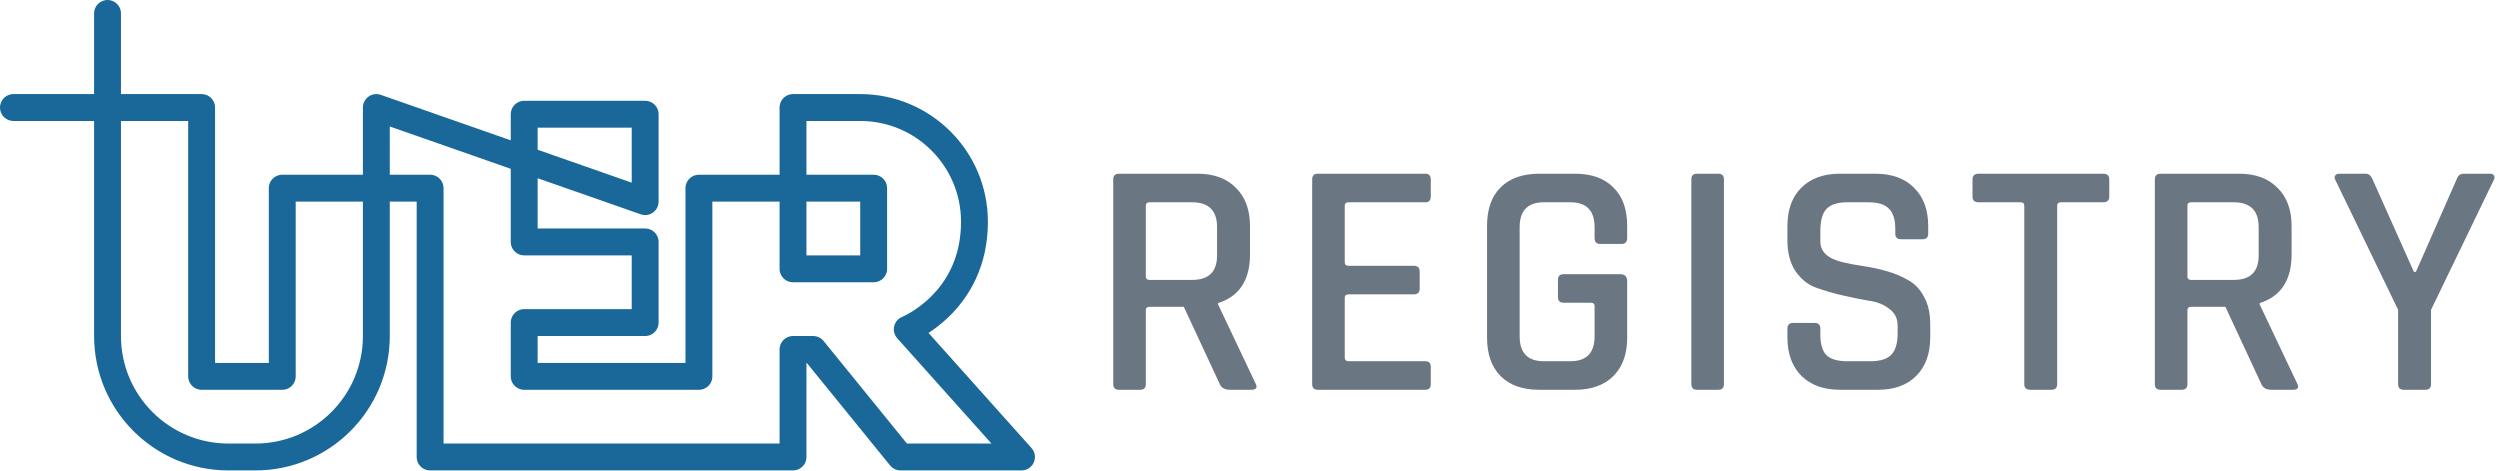
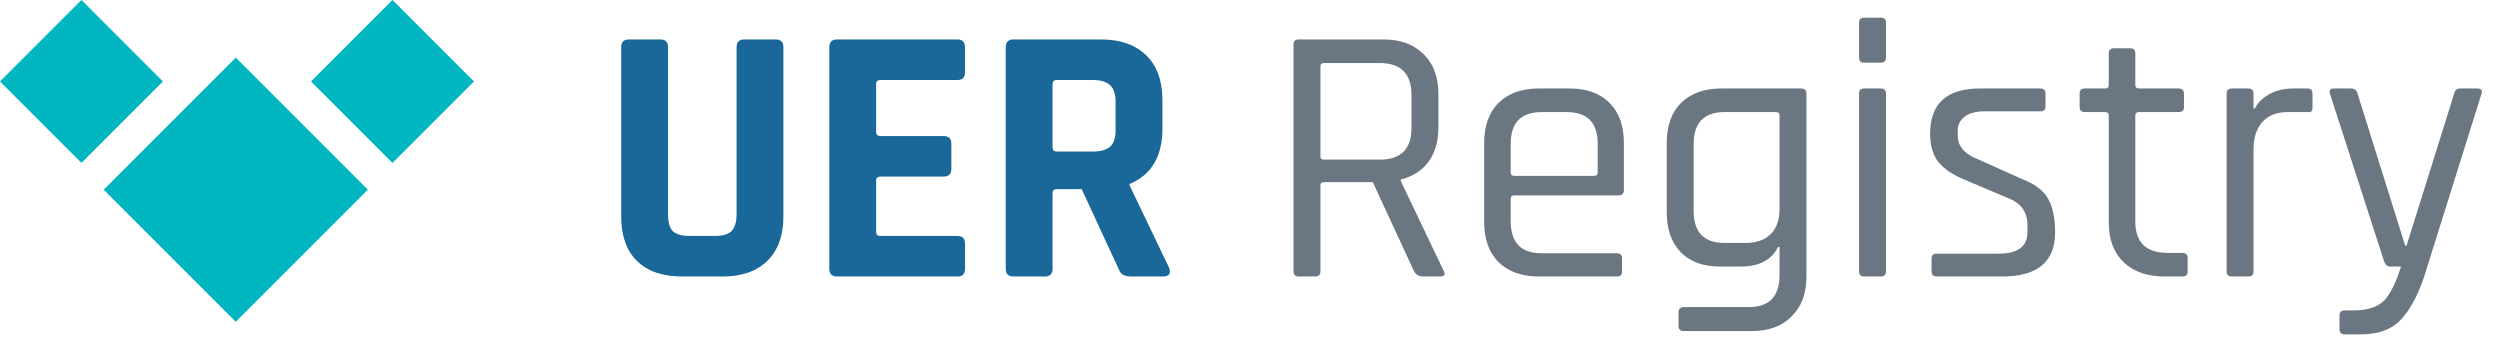
- <svg xmlns="http://www.w3.org/2000/svg" width="186" height="35" viewBox="0 0 186 35" fill="none">
-   <path d="M84.825 29H83.25C82.967 29 82.825 28.858 82.825 28.575V13.35C82.825 13.067 82.967 12.925 83.25 12.925H89.1C90.317 12.925 91.267 13.275 91.95 13.975C92.65 14.658 93 15.608 93 16.825V18.925C93 20.842 92.208 22.05 90.625 22.55V22.65L93.4 28.5C93.583 28.833 93.475 29 93.075 29H91.525C91.125 29 90.867 28.858 90.75 28.575L88.075 22.825H85.55C85.35 22.825 85.25 22.908 85.25 23.075V28.575C85.25 28.858 85.108 29 84.825 29ZM85.525 20.825H88.7C89.933 20.825 90.55 20.217 90.55 19V16.9C90.55 15.667 89.933 15.05 88.7 15.05H85.525C85.342 15.05 85.25 15.133 85.25 15.3V20.575C85.25 20.742 85.342 20.825 85.525 20.825ZM106.05 29H98.05C97.766 29 97.625 28.858 97.625 28.575V13.35C97.625 13.067 97.766 12.925 98.05 12.925H106.05C106.316 12.925 106.45 13.067 106.45 13.35V14.625C106.45 14.908 106.316 15.05 106.05 15.05H100.35C100.15 15.05 100.05 15.133 100.05 15.3V19.525C100.05 19.692 100.15 19.775 100.35 19.775H105.175C105.475 19.775 105.625 19.917 105.625 20.2V21.475C105.625 21.758 105.475 21.9 105.175 21.9H100.35C100.15 21.9 100.05 21.983 100.05 22.15V26.6C100.05 26.783 100.15 26.875 100.35 26.875H106.05C106.316 26.875 106.45 27.017 106.45 27.3V28.575C106.45 28.858 106.316 29 106.05 29ZM117.187 29H114.512C113.278 29 112.32 28.658 111.637 27.975C110.97 27.292 110.637 26.342 110.637 25.125V16.8C110.637 15.567 110.97 14.617 111.637 13.95C112.32 13.267 113.278 12.925 114.512 12.925H117.187C118.42 12.925 119.37 13.267 120.037 13.95C120.72 14.617 121.062 15.567 121.062 16.8V17.7C121.062 18 120.92 18.15 120.637 18.15H119.062C118.778 18.15 118.637 18 118.637 17.7V16.9C118.637 15.667 118.037 15.05 116.837 15.05H114.862C113.662 15.05 113.062 15.667 113.062 16.9V25.025C113.062 26.258 113.662 26.875 114.862 26.875H116.837C118.037 26.875 118.637 26.258 118.637 25.025V22.775C118.637 22.608 118.545 22.525 118.362 22.525H116.337C116.053 22.525 115.912 22.383 115.912 22.1V20.825C115.912 20.542 116.053 20.4 116.337 20.4H120.537C120.887 20.4 121.062 20.575 121.062 20.925V25.125C121.062 26.342 120.72 27.292 120.037 27.975C119.353 28.658 118.403 29 117.187 29ZM128.261 13.35V28.575C128.261 28.858 128.119 29 127.836 29H126.261C125.977 29 125.836 28.858 125.836 28.575V13.35C125.836 13.067 125.977 12.925 126.261 12.925H127.836C128.119 12.925 128.261 13.067 128.261 13.35ZM132.984 25.1V24.45C132.984 24.167 133.126 24.025 133.409 24.025H135.009C135.292 24.025 135.434 24.167 135.434 24.45V24.9C135.434 25.6 135.584 26.108 135.884 26.425C136.201 26.725 136.717 26.875 137.434 26.875H139.159C139.876 26.875 140.392 26.717 140.709 26.4C141.026 26.067 141.184 25.533 141.184 24.8V24.225C141.184 23.692 140.976 23.275 140.559 22.975C140.159 22.658 139.659 22.458 139.059 22.375C138.459 22.275 137.801 22.142 137.084 21.975C136.367 21.808 135.709 21.617 135.109 21.4C134.509 21.183 134.001 20.775 133.584 20.175C133.184 19.575 132.984 18.808 132.984 17.875V16.825C132.984 15.608 133.326 14.658 134.009 13.975C134.709 13.275 135.667 12.925 136.884 12.925H139.534C140.767 12.925 141.726 13.275 142.409 13.975C143.109 14.658 143.459 15.608 143.459 16.825V17.375C143.459 17.658 143.317 17.8 143.034 17.8H141.434C141.151 17.8 141.009 17.658 141.009 17.375V17.05C141.009 16.333 140.851 15.825 140.534 15.525C140.234 15.208 139.726 15.05 139.009 15.05H137.434C136.717 15.05 136.201 15.217 135.884 15.55C135.584 15.867 135.434 16.417 135.434 17.2V17.975C135.434 18.725 135.976 19.233 137.059 19.5C137.542 19.617 138.067 19.717 138.634 19.8C139.217 19.883 139.801 20.008 140.384 20.175C140.967 20.342 141.501 20.567 141.984 20.85C142.467 21.117 142.859 21.533 143.159 22.1C143.459 22.65 143.609 23.325 143.609 24.125V25.1C143.609 26.317 143.259 27.275 142.559 27.975C141.876 28.658 140.926 29 139.709 29H136.909C135.692 29 134.734 28.658 134.034 27.975C133.334 27.275 132.984 26.317 132.984 25.1ZM152.63 29H151.055C150.755 29 150.605 28.858 150.605 28.575V15.3C150.605 15.133 150.522 15.05 150.355 15.05H147.205C146.905 15.05 146.755 14.908 146.755 14.625V13.35C146.755 13.067 146.905 12.925 147.205 12.925H156.48C156.78 12.925 156.93 13.067 156.93 13.35V14.625C156.93 14.908 156.78 15.05 156.48 15.05H153.33C153.147 15.05 153.055 15.133 153.055 15.3V28.575C153.055 28.858 152.914 29 152.63 29ZM162.32 29H160.745C160.462 29 160.32 28.858 160.32 28.575V13.35C160.32 13.067 160.462 12.925 160.745 12.925H166.595C167.812 12.925 168.762 13.275 169.445 13.975C170.145 14.658 170.495 15.608 170.495 16.825V18.925C170.495 20.842 169.703 22.05 168.12 22.55V22.65L170.895 28.5C171.078 28.833 170.97 29 170.57 29H169.02C168.62 29 168.362 28.858 168.245 28.575L165.57 22.825H163.045C162.845 22.825 162.745 22.908 162.745 23.075V28.575C162.745 28.858 162.603 29 162.32 29ZM163.02 20.825H166.195C167.428 20.825 168.045 20.217 168.045 19V16.9C168.045 15.667 167.428 15.05 166.195 15.05H163.02C162.837 15.05 162.745 15.133 162.745 15.3V20.575C162.745 20.742 162.837 20.825 163.02 20.825ZM180.445 29H178.845C178.562 29 178.42 28.858 178.42 28.575V23.05L173.745 13.375C173.678 13.242 173.678 13.133 173.745 13.05C173.812 12.967 173.903 12.925 174.02 12.925H176.02C176.237 12.925 176.403 13.067 176.52 13.35L179.595 20.225H179.745L182.77 13.35C182.87 13.067 183.037 12.925 183.27 12.925H185.27C185.403 12.925 185.495 12.967 185.545 13.05C185.612 13.133 185.612 13.242 185.545 13.375L180.87 23.05V28.575C180.87 28.858 180.728 29 180.445 29Z" fill="#6B7683" />
-   <path d="M8 1V25C8 29.971 12.029 34 17 34H19C23.971 34 28 29.971 28 25V8L48 15V8.5H39V18H48V24H39V28H52V14H65V20H59V8H64C68.694 8 72.5 11.806 72.5 16.5V16.5C72.5 22.5 67.5 24.5 67.5 24.5L76 34H67L60.5 26H59V34H32V14H21V28H15V8H1" stroke="#1A6899" stroke-width="2" stroke-linecap="round" stroke-linejoin="round" />
+ <svg xmlns="http://www.w3.org/2000/svg" width="217" height="30" viewBox="0 0 217 30" fill="none">
+   <path d="M64.607 3.424H67.295C67.764 3.424 67.999 3.637 67.999 4.064V18.784C67.999 20.448 67.53 21.739 66.591 22.656C65.674 23.552 64.383 24 62.719 24H59.199C57.514 24 56.212 23.552 55.295 22.656C54.378 21.76 53.919 20.469 53.919 18.784V4.096C53.919 3.648 54.143 3.424 54.591 3.424H57.311C57.759 3.424 57.983 3.648 57.983 4.096V18.592C57.983 19.275 58.122 19.765 58.399 20.064C58.698 20.341 59.178 20.48 59.839 20.48H62.047C62.73 20.48 63.21 20.341 63.487 20.064C63.786 19.765 63.935 19.275 63.935 18.592V4.096C63.935 3.648 64.159 3.424 64.607 3.424ZM83.121 24H72.657C72.209 24 71.985 23.776 71.985 23.328V4.096C71.985 3.648 72.209 3.424 72.657 3.424H83.121C83.548 3.424 83.761 3.648 83.761 4.096V6.272C83.761 6.72 83.548 6.944 83.121 6.944H76.433C76.177 6.944 76.049 7.061 76.049 7.296V11.456C76.049 11.691 76.177 11.808 76.433 11.808H81.905C82.353 11.808 82.577 12.032 82.577 12.48V14.656C82.577 15.104 82.353 15.328 81.905 15.328H76.433C76.177 15.328 76.049 15.445 76.049 15.68V20.128C76.049 20.363 76.177 20.48 76.433 20.48H83.121C83.548 20.48 83.761 20.704 83.761 21.152V23.328C83.761 23.776 83.548 24 83.121 24ZM90.69 24H87.97C87.522 24 87.298 23.776 87.298 23.328V4.096C87.298 3.648 87.522 3.424 87.97 3.424H95.586C97.25 3.424 98.551 3.883 99.49 4.8C100.428 5.717 100.898 7.008 100.898 8.672V11.168C100.898 13.579 99.948 15.179 98.05 15.968V16.096L101.474 23.232C101.666 23.744 101.484 24 100.93 24H98.338C97.954 24 97.676 23.957 97.506 23.872C97.335 23.787 97.196 23.605 97.09 23.328L93.89 16.416H91.746C91.49 16.416 91.362 16.533 91.362 16.768V23.328C91.362 23.776 91.138 24 90.69 24ZM91.714 13.152H94.85C95.532 13.152 96.034 13.013 96.354 12.736C96.674 12.437 96.834 11.968 96.834 11.328V8.832C96.834 8.171 96.674 7.691 96.354 7.392C96.034 7.093 95.532 6.944 94.85 6.944H91.714C91.479 6.944 91.362 7.061 91.362 7.296V12.8C91.362 13.035 91.479 13.152 91.714 13.152Z" fill="#1A6899" />
+   <path d="M114.165 24H112.725C112.426 24 112.277 23.851 112.277 23.552V3.872C112.277 3.573 112.426 3.424 112.725 3.424H120.085C121.557 3.424 122.72 3.851 123.573 4.704C124.426 5.536 124.853 6.688 124.853 8.16V11.072C124.853 12.267 124.565 13.259 123.989 14.048C123.413 14.816 122.613 15.328 121.589 15.584V15.712L125.301 23.488C125.493 23.829 125.386 24 124.981 24H123.541C123.178 24 122.912 23.851 122.741 23.552L119.157 15.808H114.933C114.72 15.808 114.613 15.904 114.613 16.096V23.552C114.613 23.851 114.464 24 114.165 24ZM114.933 13.856H119.765C121.6 13.856 122.517 12.939 122.517 11.104V8.256C122.517 6.4 121.6 5.472 119.765 5.472H114.933C114.72 5.472 114.613 5.568 114.613 5.76V13.568C114.613 13.76 114.72 13.856 114.933 13.856ZM140.345 24H133.561C132.089 24 130.926 23.584 130.073 22.752C129.241 21.92 128.825 20.757 128.825 19.264V12.416C128.825 10.923 129.241 9.76 130.073 8.928C130.926 8.096 132.089 7.68 133.561 7.68H136.249C137.721 7.68 138.873 8.096 139.705 8.928C140.537 9.76 140.953 10.923 140.953 12.416V16.48C140.953 16.8 140.803 16.96 140.505 16.96H131.449C131.235 16.96 131.129 17.056 131.129 17.248V19.2C131.129 21.056 132.025 21.984 133.817 21.984H140.345C140.643 21.984 140.793 22.133 140.793 22.432V23.584C140.793 23.861 140.643 24 140.345 24ZM131.449 15.264H138.361C138.574 15.264 138.681 15.157 138.681 14.944V12.48C138.681 10.645 137.785 9.728 135.993 9.728H133.817C132.025 9.728 131.129 10.645 131.129 12.48V14.944C131.129 15.157 131.235 15.264 131.449 15.264ZM151.071 23.136H149.279C147.828 23.136 146.697 22.72 145.887 21.888C145.076 21.056 144.671 19.893 144.671 18.4V12.416C144.671 10.923 145.087 9.76 145.919 8.928C146.772 8.096 147.935 7.68 149.407 7.68H156.351C156.649 7.68 156.799 7.829 156.799 8.128V24C156.799 25.472 156.372 26.624 155.519 27.456C154.687 28.309 153.535 28.736 152.063 28.736H146.175C145.855 28.736 145.695 28.587 145.695 28.288V27.104C145.695 26.805 145.855 26.656 146.175 26.656H151.775C153.567 26.656 154.463 25.739 154.463 23.904V21.44H154.335C153.78 22.571 152.692 23.136 151.071 23.136ZM154.463 18.144V10.016C154.463 9.824 154.356 9.728 154.143 9.728H149.695C147.903 9.728 147.007 10.656 147.007 12.512V18.304C147.007 20.16 147.903 21.088 149.695 21.088H151.487C152.447 21.088 153.183 20.832 153.695 20.32C154.207 19.808 154.463 19.083 154.463 18.144ZM161.367 4.992V1.984C161.367 1.685 161.506 1.536 161.783 1.536H163.255C163.554 1.536 163.703 1.685 163.703 1.984V4.992C163.703 5.291 163.554 5.44 163.255 5.44H161.783C161.506 5.44 161.367 5.291 161.367 4.992ZM161.367 23.552V8.128C161.367 7.829 161.506 7.68 161.783 7.68H163.255C163.554 7.68 163.703 7.829 163.703 8.128V23.552C163.703 23.851 163.554 24 163.255 24H161.815C161.516 24 161.367 23.851 161.367 23.552ZM173.806 24H168.11C167.811 24 167.662 23.851 167.662 23.552V22.432C167.662 22.155 167.811 22.016 168.11 22.016H173.486C175.15 22.016 175.982 21.397 175.982 20.16V19.552C175.982 18.421 175.438 17.643 174.35 17.216L170.574 15.616C169.486 15.168 168.707 14.645 168.238 14.048C167.768 13.429 167.534 12.619 167.534 11.616C167.534 8.992 168.974 7.68 171.854 7.68H177.102C177.4 7.68 177.55 7.829 177.55 8.128V9.248C177.55 9.525 177.4 9.664 177.102 9.664H172.27C171.502 9.664 170.915 9.824 170.51 10.144C170.126 10.464 169.934 10.837 169.934 11.264V11.808C169.934 12.704 170.542 13.387 171.758 13.856L175.534 15.552C176.643 15.979 177.39 16.544 177.774 17.248C178.179 17.952 178.382 18.923 178.382 20.16C178.382 22.72 176.856 24 173.806 24ZM182.721 9.728H180.961C180.663 9.728 180.513 9.589 180.513 9.312V8.128C180.513 7.829 180.663 7.68 180.961 7.68H182.721C182.935 7.68 183.041 7.584 183.041 7.392V4.64C183.041 4.341 183.191 4.192 183.489 4.192H184.929C185.207 4.192 185.345 4.341 185.345 4.64V7.392C185.345 7.584 185.463 7.68 185.697 7.68H189.089C189.409 7.68 189.569 7.829 189.569 8.128V9.312C189.569 9.589 189.409 9.728 189.089 9.728H185.697C185.463 9.728 185.345 9.824 185.345 10.016V19.232C185.345 21.045 186.284 21.952 188.161 21.952H189.409C189.729 21.952 189.889 22.101 189.889 22.4V23.584C189.889 23.861 189.729 24 189.409 24H187.873C186.401 24 185.228 23.595 184.353 22.784C183.479 21.952 183.041 20.8 183.041 19.328V10.016C183.041 9.824 182.935 9.728 182.721 9.728ZM195.158 24H193.718C193.419 24 193.27 23.851 193.27 23.552V8.128C193.27 7.829 193.419 7.68 193.718 7.68H195.158C195.456 7.68 195.606 7.829 195.606 8.128V9.408H195.734C195.947 8.939 196.352 8.533 196.95 8.192C197.547 7.851 198.251 7.68 199.062 7.68H200.31C200.587 7.68 200.726 7.829 200.726 8.128V9.312C200.726 9.461 200.694 9.579 200.63 9.664C200.566 9.728 200.459 9.749 200.31 9.728H198.582C197.622 9.728 196.886 10.016 196.374 10.592C195.862 11.168 195.606 11.957 195.606 12.96V23.552C195.606 23.851 195.456 24 195.158 24ZM204.925 29.024H203.517C203.219 29.024 203.069 28.875 203.069 28.576V27.392C203.069 27.093 203.219 26.944 203.517 26.944H204.317C205.683 26.944 206.643 26.56 207.197 25.792C207.645 25.173 208.051 24.288 208.413 23.136H207.485C207.229 23.136 207.048 22.987 206.941 22.688L202.237 8.128C202.152 7.829 202.259 7.68 202.557 7.68H204.093C204.371 7.68 204.552 7.829 204.637 8.128L208.765 21.312H208.893L213.021 8.128C213.085 7.829 213.256 7.68 213.533 7.68H215.005C215.368 7.68 215.496 7.84 215.389 8.16L210.621 23.36C210.088 25.173 209.405 26.571 208.573 27.552C207.763 28.533 206.547 29.024 204.925 29.024Z" fill="#6B7683" />
+   <rect x="34.07" width="10" height="10" transform="rotate(45 34.0703 0)" fill="#00B6C0" />
+   <rect x="7.071" width="10" height="10" transform="rotate(45 7.07129 0)" fill="#00B6C0" />
+   <rect x="20.463" y="5" width="16.213" height="16.213" transform="rotate(45 20.4634 5)" fill="#00B6C0" />
</svg>
